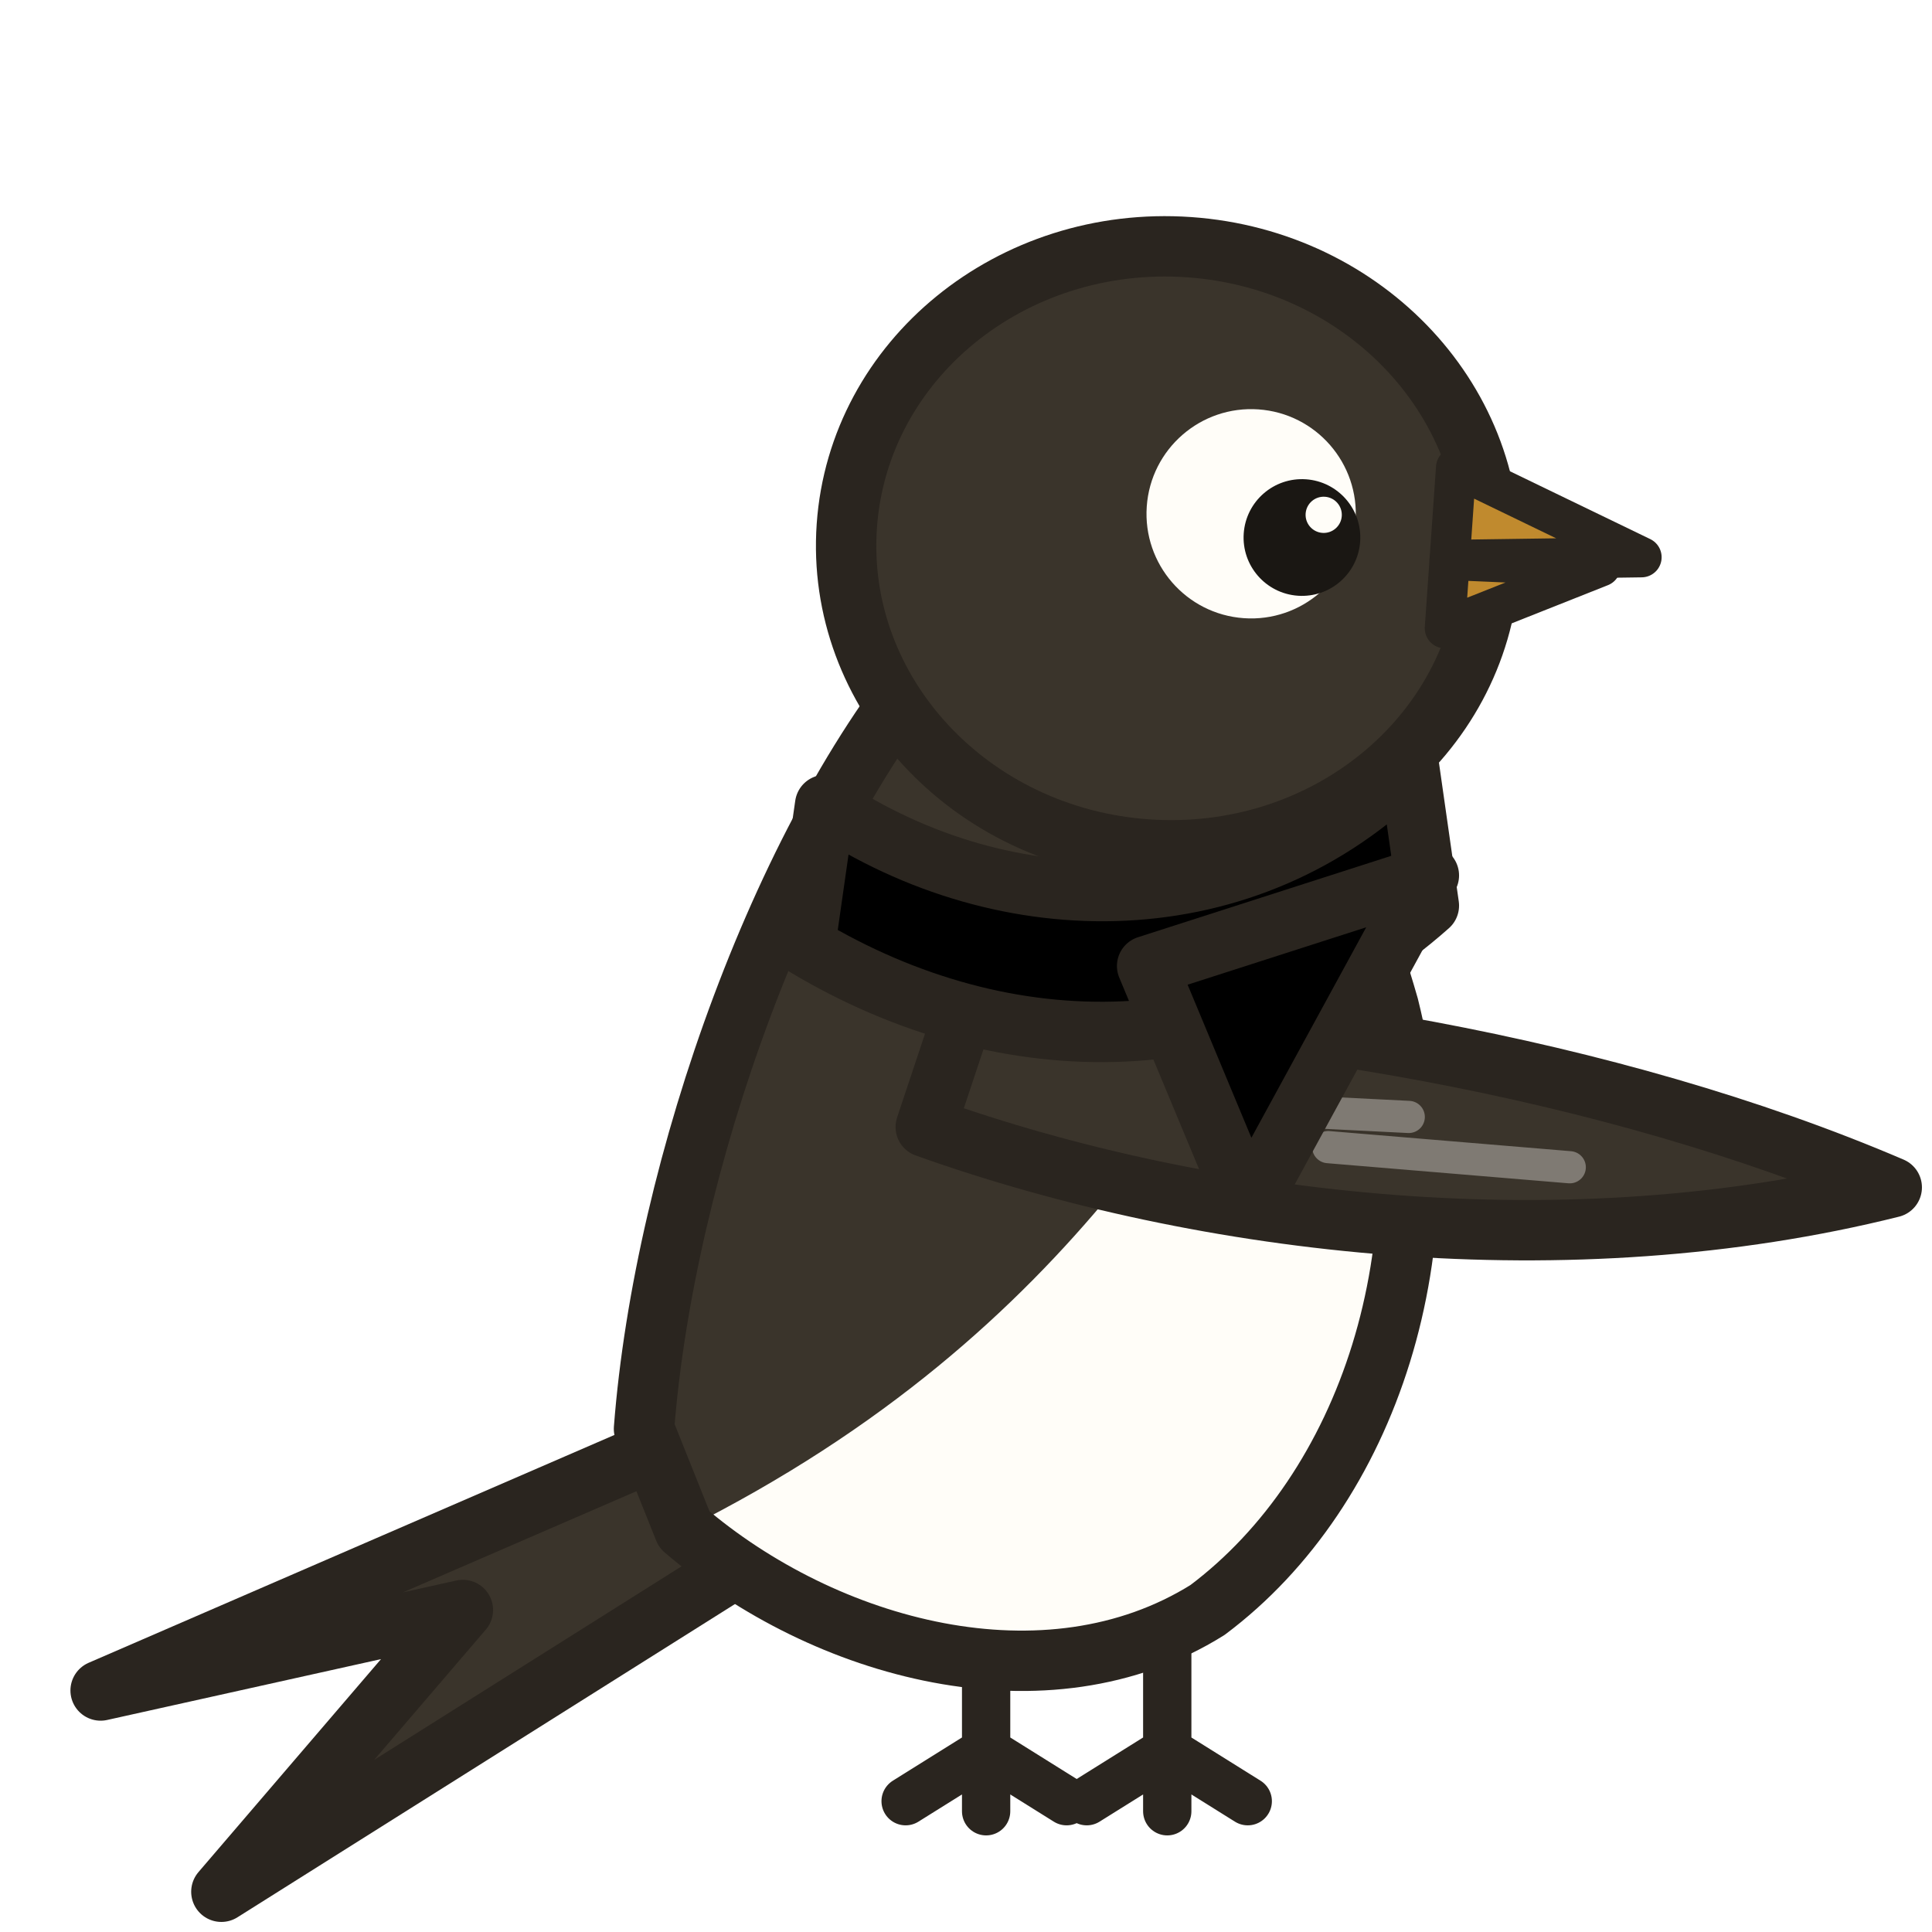
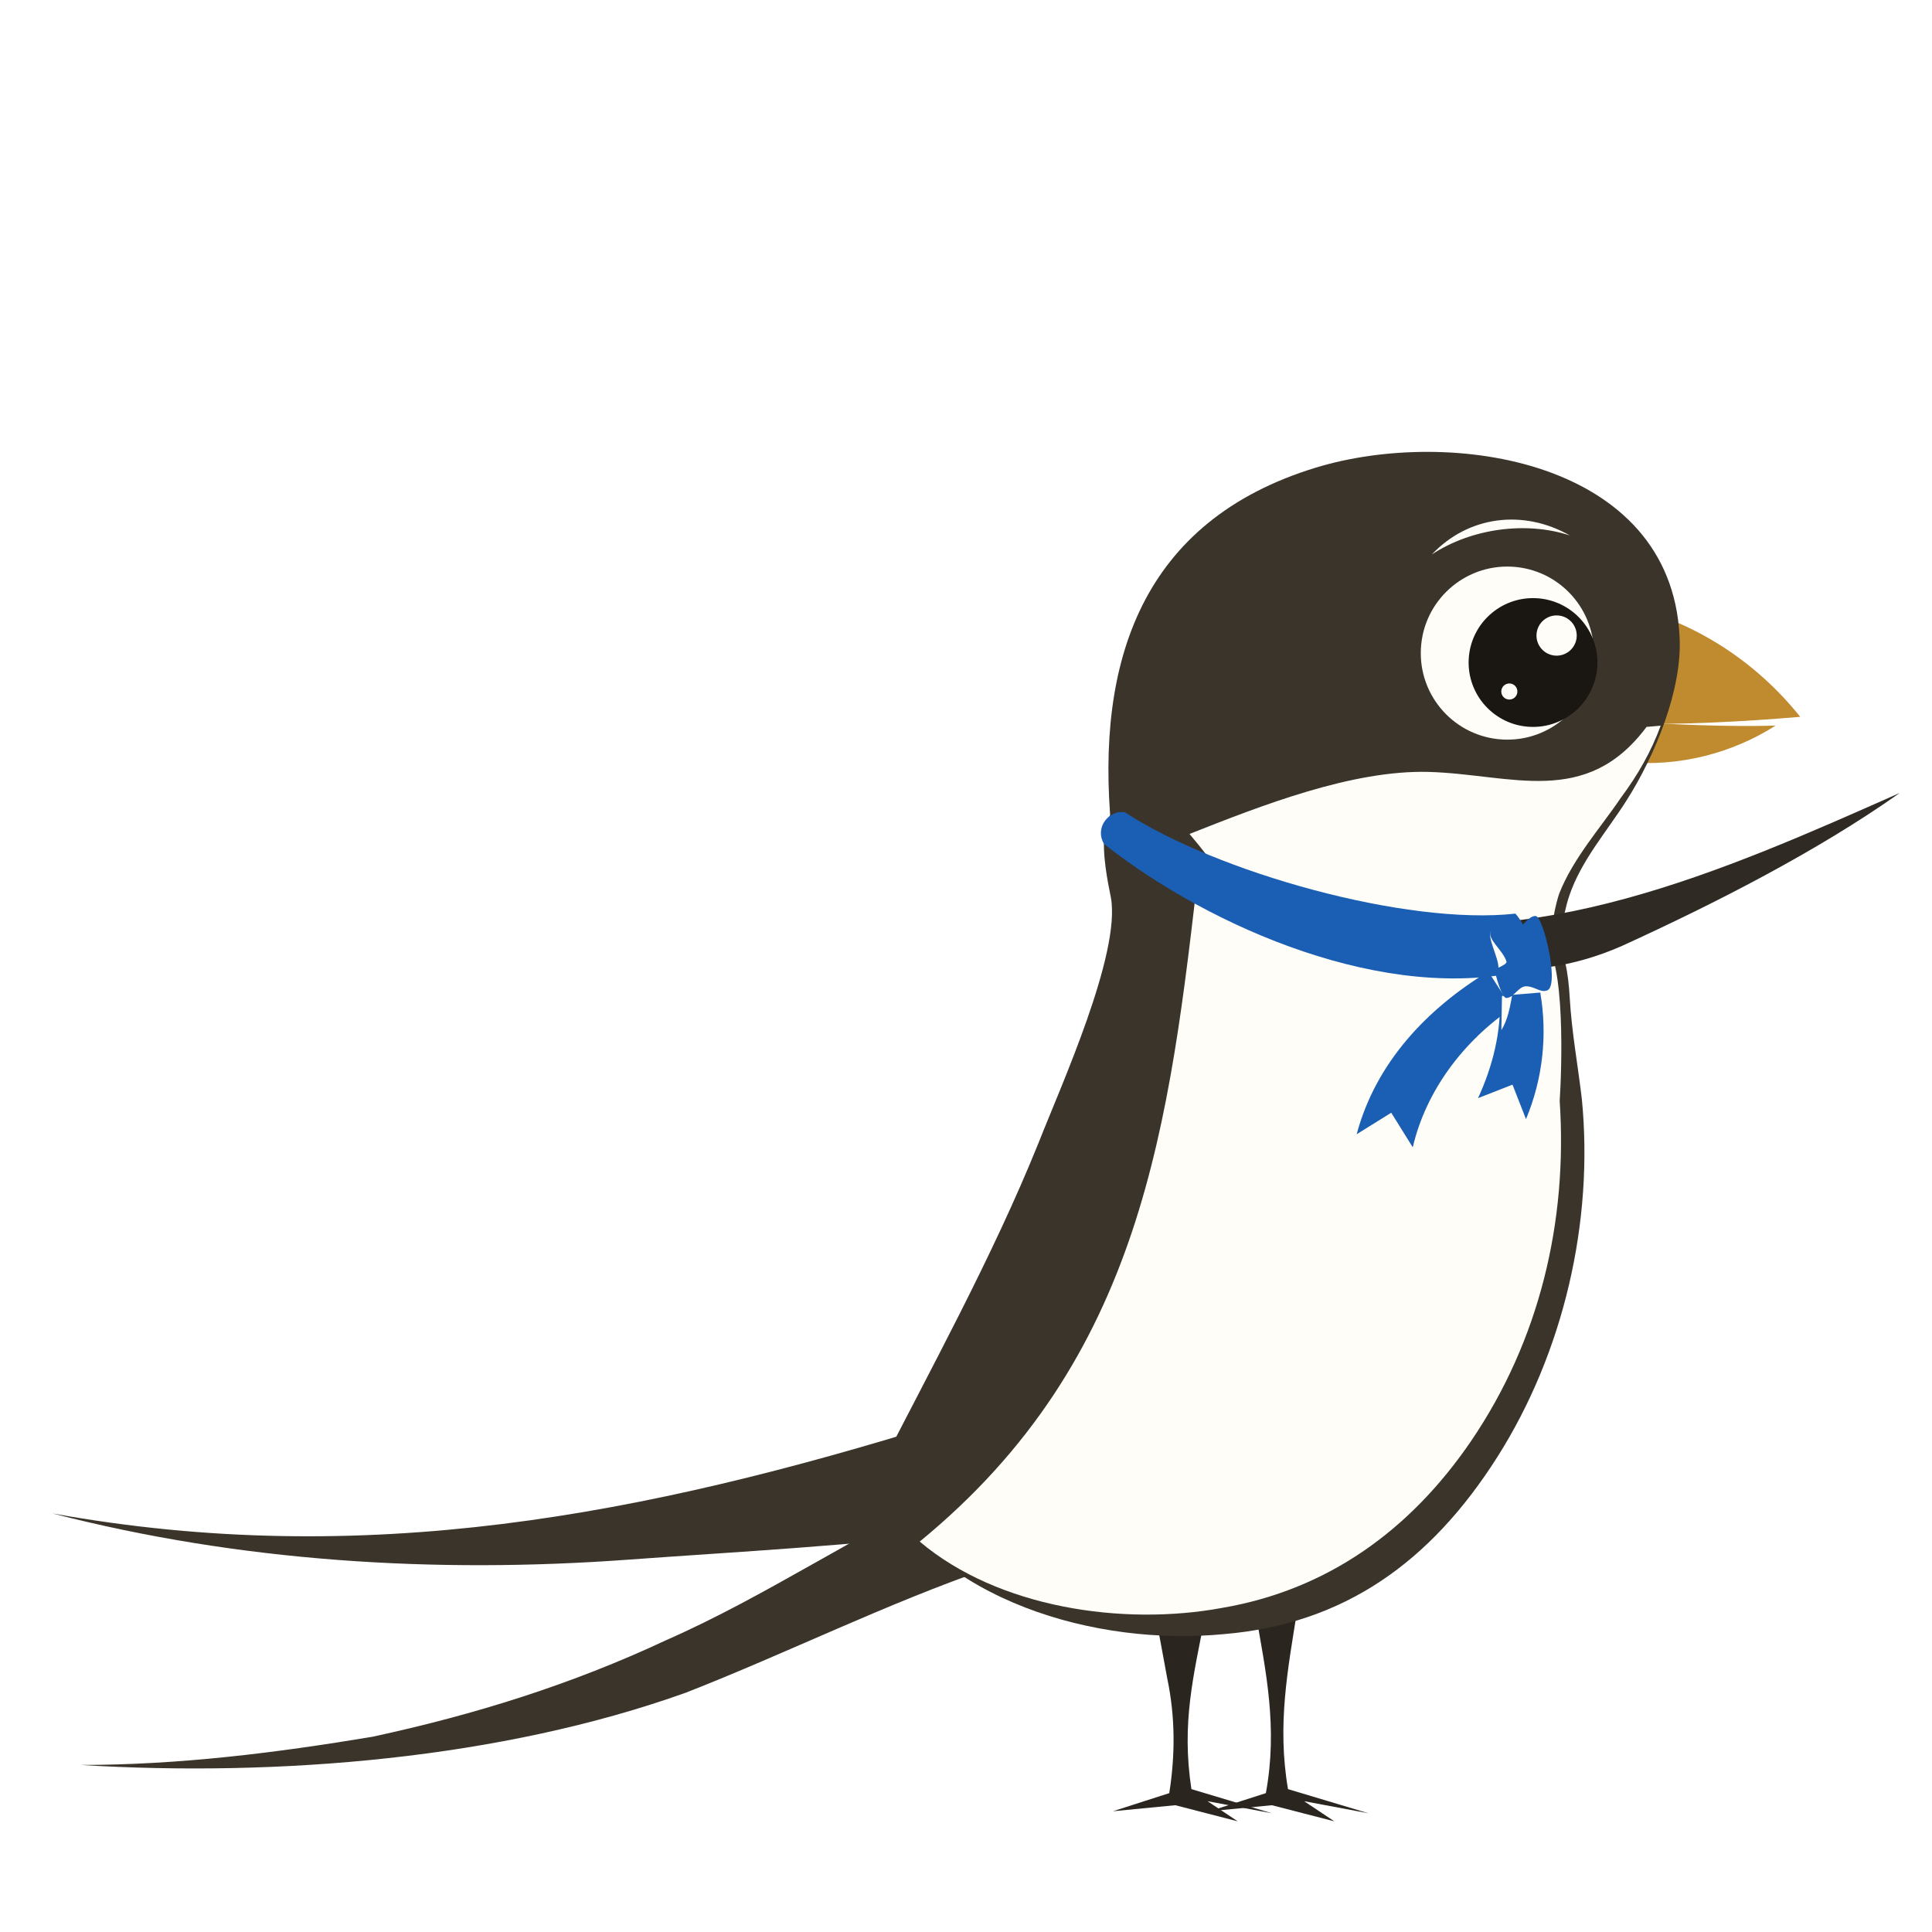
- <svg xmlns="http://www.w3.org/2000/svg" viewBox="0 0 96 96" class="plumio plumio--pointer-droite" fill="none" stroke="#2a251f" stroke-width="3" stroke-linecap="round" stroke-linejoin="round" aria-hidden="true" focusable="false">
+ <svg xmlns="http://www.w3.org/2000/svg" viewBox="0 0 96 96" class="plumio plumio--pointer-droite" color="#1a5fb4" aria-hidden="true">
  <g class="plumio-pas">
    <g class="plumio-pose">
-       <g class="p-patte plumio-pattes" stroke-width="2.4">
+       <g class="plumio-pattes p-trait" fill="#2a251f">
        <g class="plumio-patte-arriere">
-           <path d="M49 80V87M45 89.5L49 87L53 89.5M49 87V90" />
+           <path d="M57.7 71l1.8 0c.9 3 1 6.1.4 9.2s-1.2 5.4-.7 8.7l4 1.2-3.2-.6 1.5 1-3.1-.8-3.1.3 2.8-.9c.3-1.9.3-3.8-.1-5.7-.8-4.5-1.7-7.6-.3-12.4z" />
        </g>
        <g class="plumio-patte-avant">
-           <path d="M58 79V87M54 89.5L58 87L62 89.5M58 87V90" />
+           <path d="M62.5 71l1.8 0c1.9 6.7-1.4 11.5-.3 17.9l4 1.2-3.2-.6 1.5 1-3.1-.8-3.1.3 2.8-.9c1.2-6.5-2.4-11.2-.4-18.1z" />
        </g>
      </g>
-       <g class="plumio-souffle">
-         <g class="plumio-queue">
-           <path class="p-dos" fill="#3a342b" d="M35 71L5 84L23 80L11 94L38 77Z" />
-         </g>
-         <g class="plumio-corps">
-           <path class="p-plein p-dos" fill="#3a342b" stroke="none" d="M47 32C39 41 33 58 32 71L34 76C41 82 52 85 60 80C68 74 72 62 69 50C67 43 64 37 60 33Z" />
-           <path class="p-plein p-ventre" fill="#fffdf8" stroke="none" d="M34 76C41 82 52 85 60 80C68 74 72 62 69 50C68 47 67 45 66 44C60 52 54 66 34 76Z" />
-           <path class="p-vide" fill="none" d="M47 32C39 41 33 58 32 71L34 76C41 82 52 85 60 80C68 74 72 62 69 50C67 43 64 37 60 33Z" />
-         </g>
-         <g class="plumio-aile">
-           <path class="p-dos" fill="#3a342b" d="M46 56C60 61 78 63 94 59C80 53 62 50 48 50Z" />
-           <path class="p-vide p-ligne" stroke="#fffdf8" stroke-width="1.6" stroke-opacity=".35" fill="none" d="M66 57L78 58M60 55L70 55.5" />
-         </g>
-         <g class="plumio-tete">
-           <g class="plumio-tete-regard">
-             <g class="plumio-tete-pose" transform="rotate(4 54 42)">
-               <ellipse class="p-dos" fill="#3a342b" cx="57" cy="27" rx="16" ry="15" />
-               <g class="plumio-oeil">
-                 <circle class="p-plein p-ventre" fill="#fffdf8" stroke="none" cx="61" cy="25" r="5.2" />
-                 <g class="plumio-pupille">
-                   <circle class="p-plein p-vis" fill="#1a1713" stroke="none" cx="63.6" cy="26" r="2.9" />
-                   <circle class="p-plein p-ventre" fill="#fffdf8" stroke="none" cx="64.6" cy="24.8" r=".9" />
-                 </g>
-                 <g class="plumio-paupiere">
-                   <circle class="p-plein p-dos" fill="#3a342b" stroke="none" transform="translate(0 19.4) scale(1 0) translate(0 -19.4)" cx="61" cy="25" r="5.7" />
-                 </g>
+       <g class="plumio-buste">
+         <g class="plumio-souffle p-dos" fill="#3a342b">
+           <g class="plumio-queue">
+             <g class="plumio-queue-vie">
+               <g class="plumio-filet-haut">
+                 <path d="M52.2 70.5l.8 3.4c-1.6.7-3.3 1.6-5 2.2-5.5.7-11.3 1-16.8 1.4-9.6.7-19.3.1-28.6-2.3 15.5 2.8 29.4.1 44.2-4.5 1.8-.2 3.6-.1 5.4-.2z" />
              </g>
-               <g class="plumio-bec">
-                 <path class="p-fin p-or" fill="#c08a2e" stroke-width="2" d="M71 22L80.5 25.8L71 26.6Z" />
-                 <g class="plumio-bec-bas">
-                   <path class="p-fin p-or" fill="#c08a2e" stroke-width="2" d="M71 26.6L78.5 26.4L71 30Z" />
+               <g class="plumio-filet-bas">
+                 <path d="M53 72.8l.8 2.8c-1.6.7-3 1.5-4.6 2.3-5.2 1.8-10 4.2-15.1 6.2-9.2 3.3-20.3 4.2-30.1 3.6 4.9 0 9.7-.6 14.5-1.4 5.1-1.1 9.9-2.6 14.6-4.8 5-2.2 9.5-5.3 14.5-7.6 1.7-.5 3.7-.8 5.4-1.1z" />
+               </g>
+               <g class="plumio-petit-filets" opacity="0">
+                 <path d="M48 72.4l-36 2.4-2.6 1.5 2.8 1.2 36.4-1.6zm.4 4.2-35 9.4-2.2 2 3 .3 35-7.2z" />
+               </g>
+             </g>
+           </g>
+           <g class="plumio-tete">
+             <g class="plumio-tete-vie">
+               <g class="plumio-tete-regard">
+                 <g transform="rotate(3 64 45.5)">
+                   <g class="plumio-bec p-or" fill="#c08a2e">
+                     <g class="plumio-bec-bas">
+                       <path d="M80.2 35c2.5 0 5 0 7.5-.2-2.1 1.5-4.7 2.3-7.3 2.2z" />
+                     </g>
+                     <path d="M79.8 29.2c3.5.6 6.7 2.4 9.1 5.1-2.9.4-5.8.7-8.7.8z" />
+                   </g>
+                   <path d="M55 41.6c-1.2-8.2.7-15.3 9.2-18.4 6.6-2.4 17.6-1.3 18.5 7.4 .3 2.6-.9 6-2.2 8.3-.9 1.6-2.1 3.1-2.6 4.9-.6 2.2-.1 4.7-1 6.8-2.3 5.1-10.2 4.9-14.4 2.8-5.1-2.5-6.7-6.5-7.5-11.8z" />
+                   <path class="p-ventre" fill="#fffdf8" d="M81.3 35.2l.7-.1c-.4 1.3-1 2.5-1.8 3.7-.9 1.5-2.2 3.1-2.8 4.9-.6 2.2 0 4.6-.9 6.7l-.1 1.6c-2.4 2-5.7 2.3-8.4.8s-3.8-4-5.4-6.4c-1.1-1.7-2.3-3.2-3.7-4.7 3.5-1.6 7.9-3.6 11.7-3.7 4.1-.1 7.9 1.4 10.7-2.8z" />
+                   <g class="plumio-sourcil p-ventre" fill="#fffdf8">
+                     <path d="M70.2 27.2c1.7-2 4.4-2.5 6.8-1.3-2.2-.6-4.9-.1-6.8 1.3z" />
+                   </g>
+                   <g class="plumio-oeil p-ventre" fill="#fffdf8">
+                     <circle cx="74.2" cy="31.9" r="4.3" />
+                     <g class="plumio-pupille">
+                       <circle class="p-vis" fill="#1a1713" cx="75.5" cy="32.3" r="3.2" />
+                       <circle cx="76.6" cy="30.9" r="1" />
+                       <circle cx="74.4" cy="33.8" r=".4" />
+                     </g>
+                     <g class="plumio-paupiere" opacity="0">
+                       <circle class="p-dos" fill="#3a342b" cx="74.2" cy="31.9" r="4.8" />
+                       <path d="M70 33.5c2.4-4.2 5.8-4.3 8.4-.2-2.6-2.4-5.9-2.4-8.4.2z" />
+                     </g>
+                   </g>
                </g>
              </g>
            </g>
          </g>
-         </g>
-         <g class="plumio-foulard">
-           <path fill="currentColor" d="M41 40C50 46 62 46 70 38L71 45C62 53 50 53 40 47Z" />
-           <g class="plumio-pan">
-             <path fill="currentColor" d="M57 48L71 43.5L62 60Z" />
+           <path d="M43.4 73.6c2.8-5.5 5.9-11.1 8.2-16.8 1.1-2.8 4.1-9.4 3.6-12.2-.3-1.5-1.2-5.7 2-4.3 1.4.6 1.8 2.2 2.8 3.3 1.3 1.3 9.7 3.8 11.6 3.4 3.6-.7 6.1-2.9 6.4 2.6 .1 1.7.4 3.3.6 5 .6 6.1-.9 12.6-4.2 17.8s-7.6 8.3-13.6 8.8c-6.3.6-14.2-1.6-17.4-7.6z" />
+           <path class="p-ventre" fill="#fffdf8" d="M45.7 76.6c11.1-9.1 12.4-20.7 13.9-33.8 1.6 2.3 4 2.2 6.5 2.9 1.8.5 3.6 1.5 5.5 1.1s4-1.8 5.5-.6l-.4.5c1.1 1 .9 6.5.8 8 .4 6-1 11.9-4.4 16.9-3 4.4-7.1 7.4-12.4 8.3-4.9.9-11.1 0-15-3.3z" />
+           <g class="plumio-aile p-aile" fill="#2f2a23">
+             <g class="plumio-aile-vie">
+               <g class="plumio-aile-pliee" opacity="0">
+                 <path d="M60.5 44c3.4-.6 6.5 2 7.1 5.6 .5 3.2-1.1 6.2-3 8.8-10.8 15.5-28.6 20.4-46.6 21.8 8.3-2.2 16.2-5.8 23.4-10.6 4.9-3.3 9.4-7.3 11.4-12.8 1.8-5.2 2.3-11.9 7.7-12.8z" />
+                 <path class="p-reserve" fill="#fffdf8" d="M60.5 44.1c-5.3 1.5-5.2 7.7-7 13-3.8 11-19 17.9-29.3 21.3 6.1-2.2 11.9-5.1 17.3-8.7 4.8-3.3 9.5-7.3 11.4-12.9 1.9-5.2 2.2-11.8 7.6-12.7z" />
+                 <path class="p-reserve" fill="#fffdf8" d="M57.6 61.4c-2.6 1.8-5.8 4.6-8 7 1.8-2.8 5-5.6 8-7z" />
+               </g>
+               <g class="plumio-aile-levee" opacity="0">
+                 <path d="M57 42.2c-4.7-12.5-16.3-21.7-26.4-29.8 10.8 2.9 20.1 9.2 27 18 3.3 4.2 5.7 8.7 5.2 14.2z" />
+                 <path class="p-reserve" fill="#fffdf8" d="M62.7 43.7c-.1-1.7-.6-3.3-1.1-4.9-.9-3.1-2.4-5.6-4.3-8.2-.4-.7-.9-1.5-1.4-2.1 3.7 4.3 7 9.2 6.8 15.2z" />
+               </g>
+               <g class="plumio-aile-ouverte" opacity="0">
+                 <path d="M57 42.2c-3.4-14.2-7.3-26.9-16.6-38.6 14.1 6.7 27.2 24.8 22.4 41z" />
+                 <path class="p-reserve" fill="#fffdf8" d="M62.9 43.7c1-6 0-12.7-2.2-18.4l-.3-1.2c2.9 6.3 4.3 12.8 2.5 19.6z" />
+               </g>
+               <g class="plumio-aile-pointe">
+                 <path d="M66.4 45.4c9.8 2.1 19.2-2.1 28-6-4.1 2.9-9.2 5.5-13.8 7.6-5 2.2-9.1.9-14.2-.3z" />
+               </g>
+             </g>
+           </g>
+           <g class="plumio-foulard" fill="currentColor">
+             <g class="plumio-foulard-vie">
+               <g transform="rotate(1 64 45.5)">
+                 <g class="plumio-pan">
+                   <g class="plumio-pan-vie">
+                     <path d="M74 48.1l1.2 1.8c-2.4 1.7-4.2 4.2-4.8 7l-1.1-1.7-1.7 1.1c.9-3.6 3.4-6.3 6.4-8.2zm.6 1.2l2-.2c.4 2.1.2 4.3-.6 6.3l-.7-1.7-1.7.7c.7-1.6 1.1-3.3 1-5.1z" />
+                     <path class="p-reserve" fill="#fffdf8" d="M75.2 49.3c-.1.6-.2 1.2-.5 1.7l0-1.7z" />
+                   </g>
+                 </g>
+                 <path d="M55.8 40.5c4.6 2.9 14.1 5.4 19.5 4.7 .7.8.9 1.8.6 2.8-6.9 1.8-15.7-1.8-21.1-5.9-.5-.8.2-1.7 1-1.6zm19.1 8.9c-.4-.1-1.2-3.4-.6-3.6 .3-.1.7.2 1 .2s.6-.7 1-.7 1.3 3.6.6 3.7c-.3.1-.6-.2-1-.2s-.6.6-1 .6z" />
+                 <path class="p-reserve" fill="#fffdf8" d="M74.5 47.9c0-.5-.6-1.5-.4-1.8-.2.4.6.9.8 1.5 0 .1-.2.2-.4.3z" />
+               </g>
+             </g>
          </g>
        </g>
      </g>
    </g>
  </g>
</svg>
